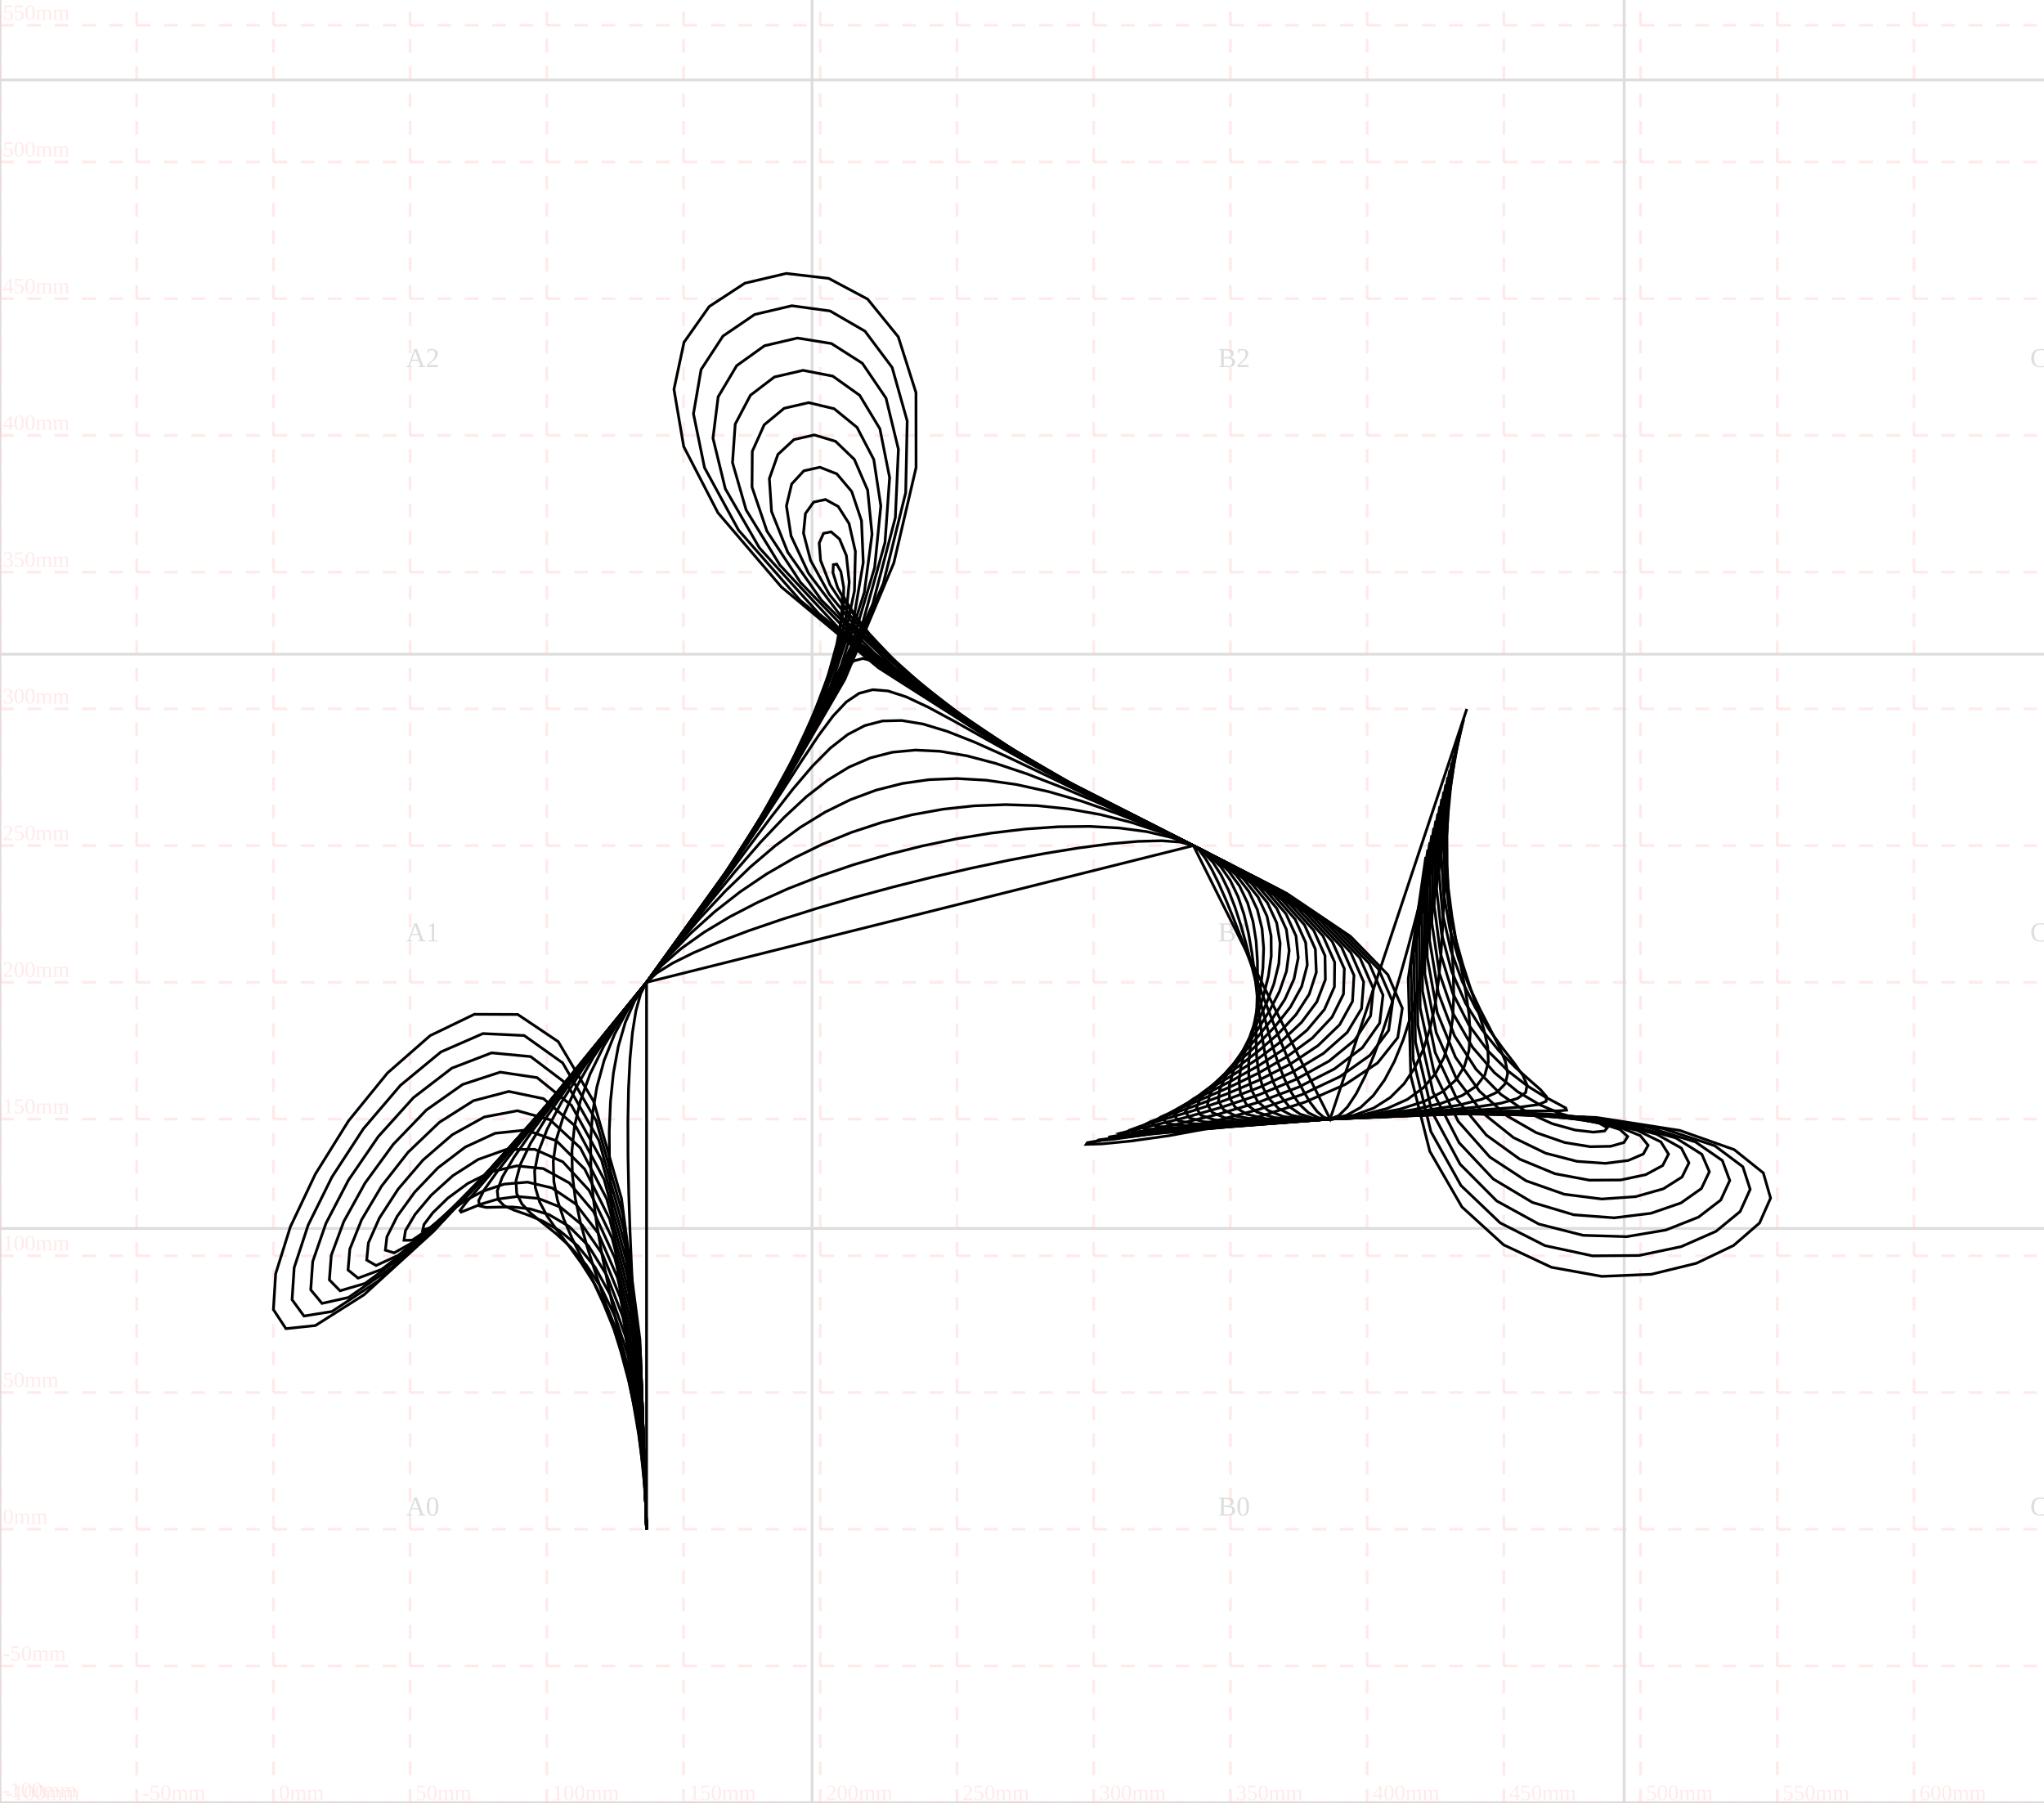
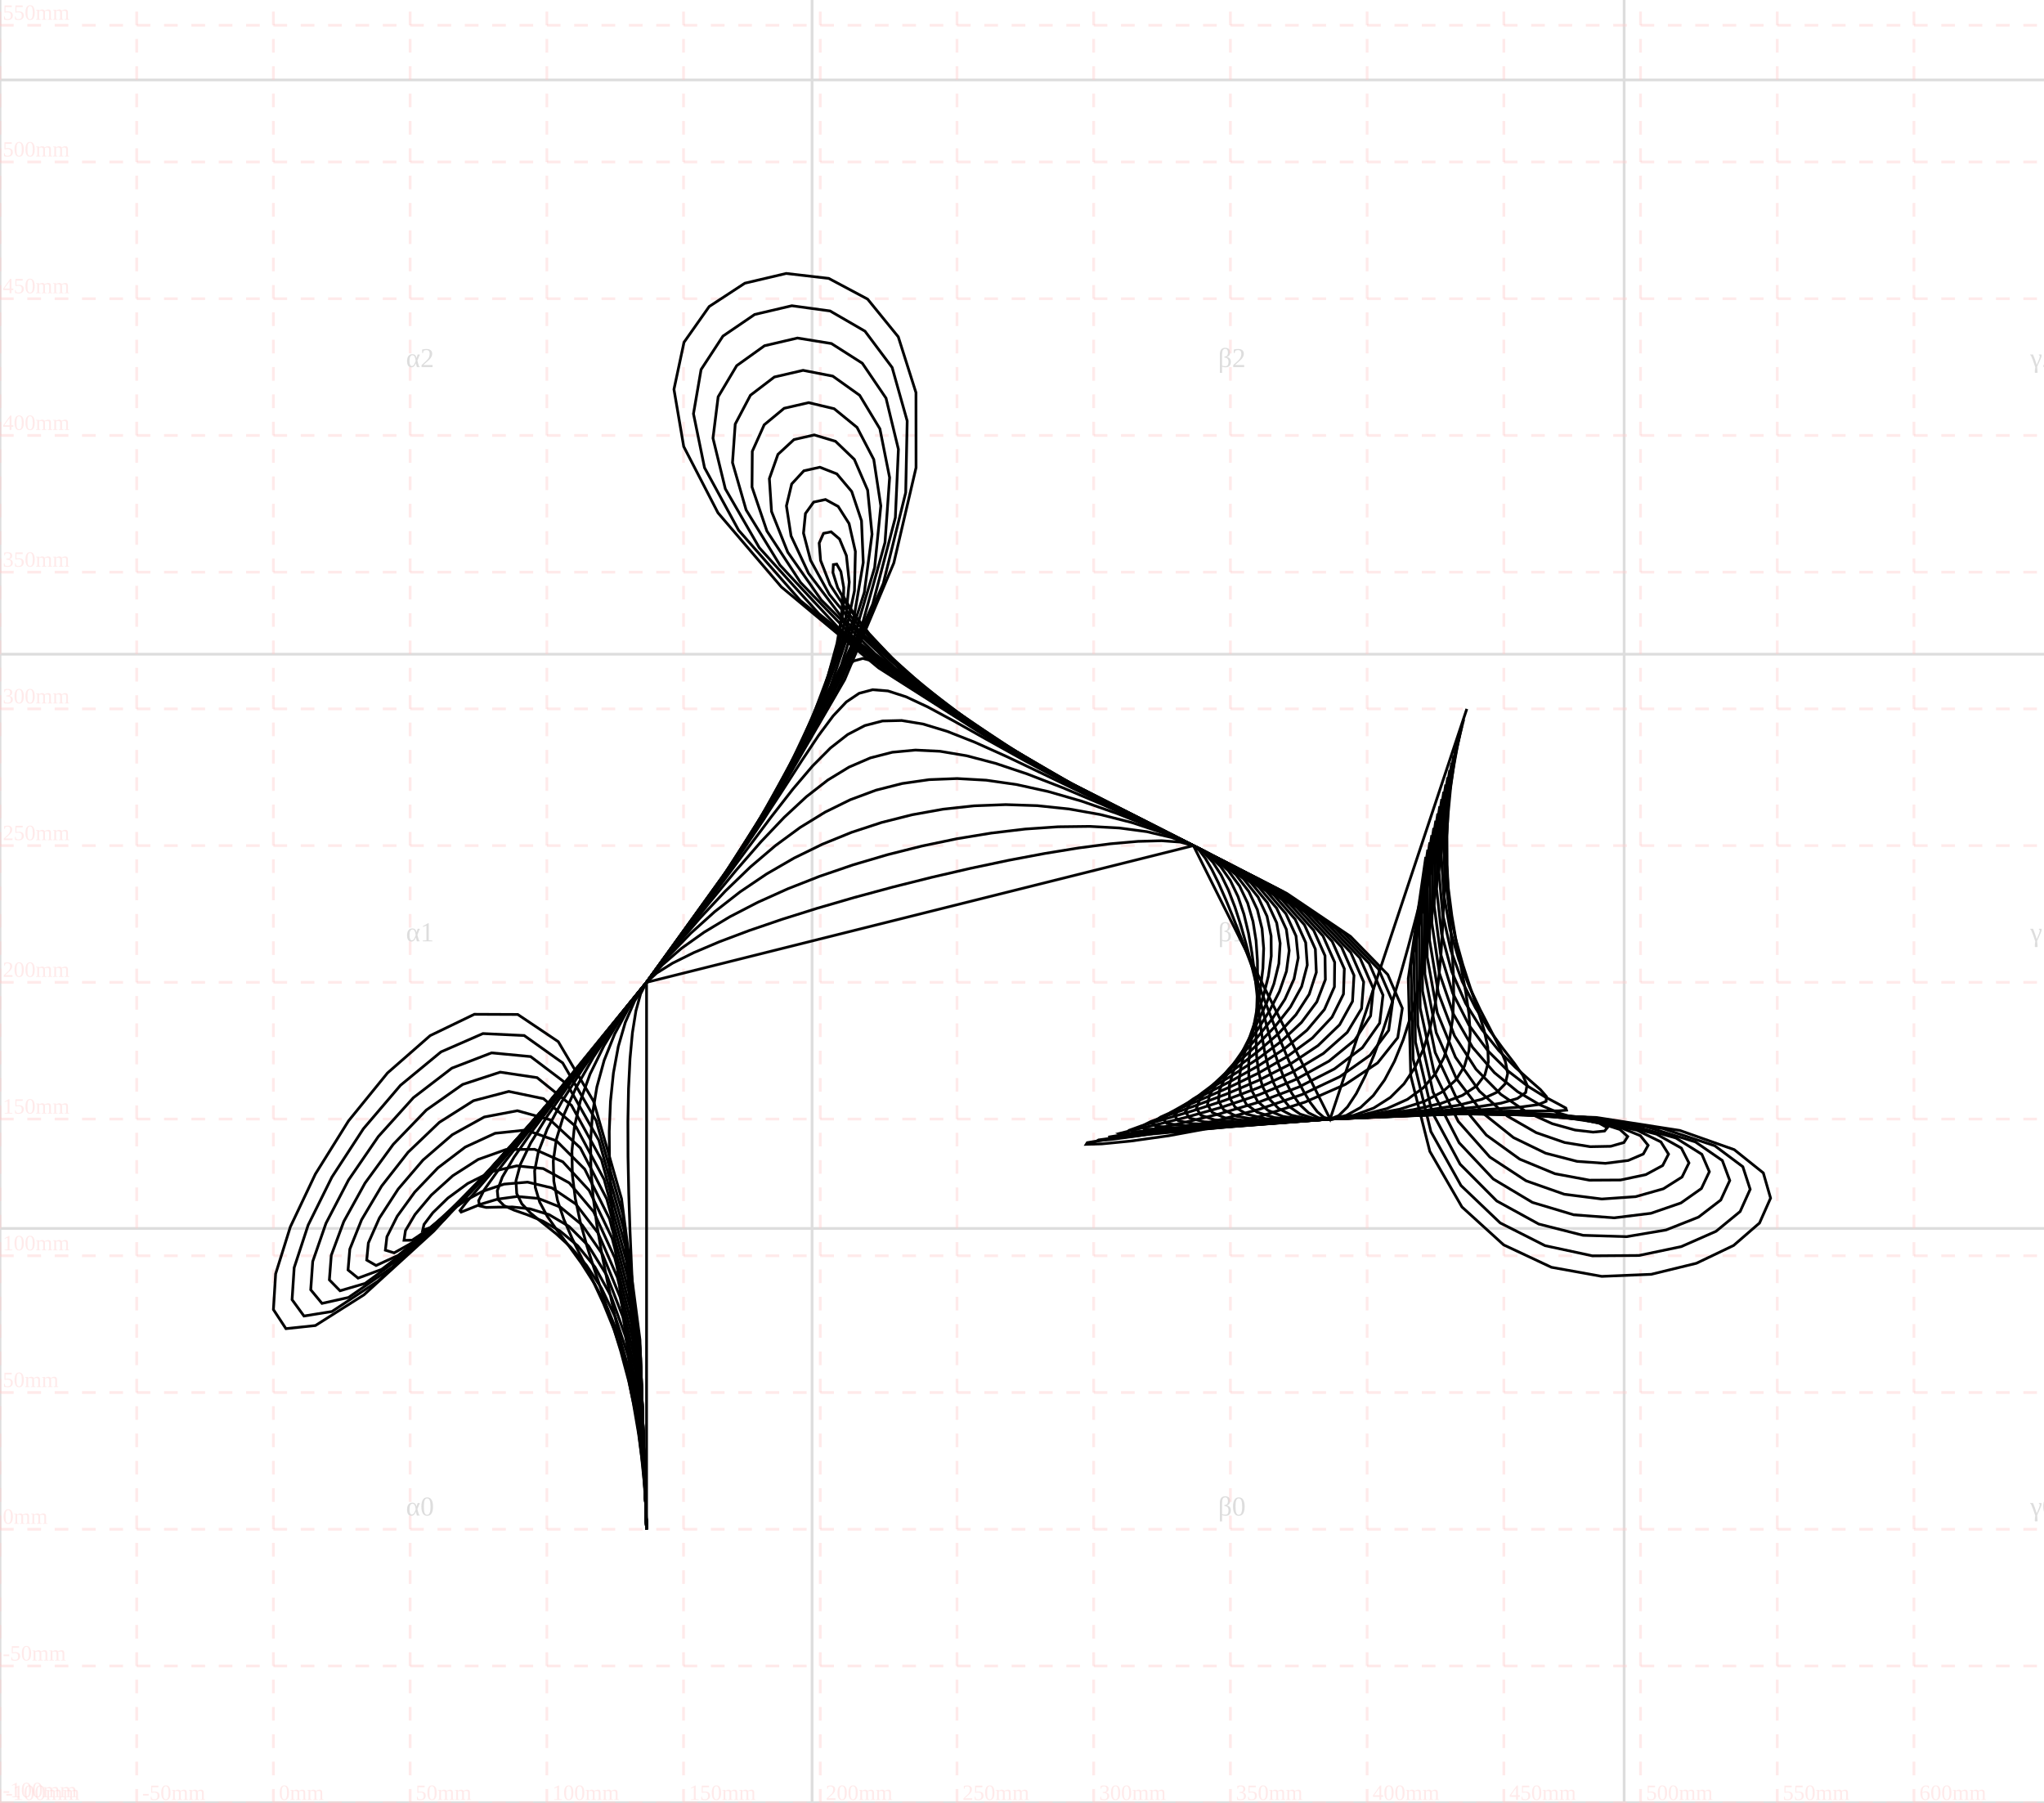
<svg xmlns="http://www.w3.org/2000/svg" width="747.561" height="659.236" viewBox="-236.469 -559.236 747.561 659.236" stroke="black" fill="none">
  <defs>
</defs>
  <path d="M-236.469,100.0 L511.092,100.0" stroke="#dddddd" />
  <path d="M-236.469,-110.0 L511.092,-110.0" stroke="#dddddd" />
  <path d="M-236.469,-320.0 L511.092,-320.0" stroke="#dddddd" />
  <path d="M-236.469,-530.0 L511.092,-530.0" stroke="#dddddd" />
  <path d="M-236.469,100 L-236.469,-559.236" stroke="#dddddd" />
  <path d="M60.531,100 L60.531,-559.236" stroke="#dddddd" />
  <path d="M357.531,100 L357.531,-559.236" stroke="#dddddd" />
-   <text x="-87.969" y="-5.0" font-size="10" stroke="none" fill="#dddddd" dy="0em">A0</text>
-   <text x="-87.969" y="-215.0" font-size="10" stroke="none" fill="#dddddd" dy="0em">A1</text>
-   <text x="-87.969" y="-425.0" font-size="10" stroke="none" fill="#dddddd" dy="0em">A2</text>
-   <text x="209.031" y="-5.0" font-size="10" stroke="none" fill="#dddddd" dy="0em">B0</text>
-   <text x="209.031" y="-215.0" font-size="10" stroke="none" fill="#dddddd" dy="0em">B1</text>
-   <text x="209.031" y="-425.0" font-size="10" stroke="none" fill="#dddddd" dy="0em">B2</text>
-   <text x="506.031" y="-5.0" font-size="10" stroke="none" fill="#dddddd" dy="0em">C0</text>
-   <text x="506.031" y="-215.0" font-size="10" stroke="none" fill="#dddddd" dy="0em">C1</text>
-   <text x="506.031" y="-425.0" font-size="10" stroke="none" fill="#dddddd" dy="0em">C2</text>
+   <text x="-87.969" y="-5.0" font-size="10" stroke="none" fill="#dddddd" dy="0em">α0</text>
+   <text x="-87.969" y="-215.0" font-size="10" stroke="none" fill="#dddddd" dy="0em">α1</text>
+   <text x="-87.969" y="-425.0" font-size="10" stroke="none" fill="#dddddd" dy="0em">α2</text>
+   <text x="209.031" y="-5.0" font-size="10" stroke="none" fill="#dddddd" dy="0em">β0</text>
+   <text x="209.031" y="-215.0" font-size="10" stroke="none" fill="#dddddd" dy="0em">β1</text>
+   <text x="209.031" y="-425.0" font-size="10" stroke="none" fill="#dddddd" dy="0em">β2</text>
+   <text x="506.031" y="-5.0" font-size="10" stroke="none" fill="#dddddd" dy="0em">γ0</text>
+   <text x="506.031" y="-215.0" font-size="10" stroke="none" fill="#dddddd" dy="0em">γ1</text>
+   <text x="506.031" y="-425.0" font-size="10" stroke="none" fill="#dddddd" dy="0em">γ2</text>
  <path d="M-236.469,100.0 L511.092,100.0" stroke="#ffcccc66" stroke-dasharray="5" />
  <text x="-235.469" y="98.0" font-size="8" stroke="none" fill="#ffcccc66" dy="0em">-100mm</text>
  <path d="M-236.469,50.0 L511.092,50.0" stroke="#ffcccc66" stroke-dasharray="5" />
  <text x="-235.469" y="48.0" font-size="8" stroke="none" fill="#ffcccc66" dy="0em">-50mm</text>
  <path d="M-236.469,-0.0 L511.092,-0.0" stroke="#ffcccc66" stroke-dasharray="5" />
  <text x="-235.469" y="-2.0" font-size="8" stroke="none" fill="#ffcccc66" dy="0em">0mm</text>
  <path d="M-236.469,-50.0 L511.092,-50.0" stroke="#ffcccc66" stroke-dasharray="5" />
  <text x="-235.469" y="-52.0" font-size="8" stroke="none" fill="#ffcccc66" dy="0em">50mm</text>
  <path d="M-236.469,-100.0 L511.092,-100.0" stroke="#ffcccc66" stroke-dasharray="5" />
  <text x="-235.469" y="-102.0" font-size="8" stroke="none" fill="#ffcccc66" dy="0em">100mm</text>
  <path d="M-236.469,-150.0 L511.092,-150.0" stroke="#ffcccc66" stroke-dasharray="5" />
  <text x="-235.469" y="-152.0" font-size="8" stroke="none" fill="#ffcccc66" dy="0em">150mm</text>
  <path d="M-236.469,-200.0 L511.092,-200.0" stroke="#ffcccc66" stroke-dasharray="5" />
  <text x="-235.469" y="-202.0" font-size="8" stroke="none" fill="#ffcccc66" dy="0em">200mm</text>
  <path d="M-236.469,-250.0 L511.092,-250.0" stroke="#ffcccc66" stroke-dasharray="5" />
  <text x="-235.469" y="-252.0" font-size="8" stroke="none" fill="#ffcccc66" dy="0em">250mm</text>
  <path d="M-236.469,-300.0 L511.092,-300.0" stroke="#ffcccc66" stroke-dasharray="5" />
  <text x="-235.469" y="-302.0" font-size="8" stroke="none" fill="#ffcccc66" dy="0em">300mm</text>
  <path d="M-236.469,-350.0 L511.092,-350.0" stroke="#ffcccc66" stroke-dasharray="5" />
  <text x="-235.469" y="-352.0" font-size="8" stroke="none" fill="#ffcccc66" dy="0em">350mm</text>
  <path d="M-236.469,-400.0 L511.092,-400.0" stroke="#ffcccc66" stroke-dasharray="5" />
  <text x="-235.469" y="-402.0" font-size="8" stroke="none" fill="#ffcccc66" dy="0em">400mm</text>
  <path d="M-236.469,-450.0 L511.092,-450.0" stroke="#ffcccc66" stroke-dasharray="5" />
  <text x="-235.469" y="-452.0" font-size="8" stroke="none" fill="#ffcccc66" dy="0em">450mm</text>
  <path d="M-236.469,-500.0 L511.092,-500.0" stroke="#ffcccc66" stroke-dasharray="5" />
  <text x="-235.469" y="-502.0" font-size="8" stroke="none" fill="#ffcccc66" dy="0em">500mm</text>
  <path d="M-236.469,-550.0 L511.092,-550.0" stroke="#ffcccc66" stroke-dasharray="5" />
  <text x="-235.469" y="-552.0" font-size="8" stroke="none" fill="#ffcccc66" dy="0em">550mm</text>
  <path d="M-236.469,100 L-236.469,-559.236" stroke="#ffcccc66" stroke-dasharray="5" />
  <text x="-234.469" y="99" font-size="8" stroke="none" fill="#ffcccc66" dy="0em">-100mm</text>
  <path d="M-186.469,100 L-186.469,-559.236" stroke="#ffcccc66" stroke-dasharray="5" />
  <text x="-184.469" y="99" font-size="8" stroke="none" fill="#ffcccc66" dy="0em">-50mm</text>
  <path d="M-136.469,100 L-136.469,-559.236" stroke="#ffcccc66" stroke-dasharray="5" />
  <text x="-134.469" y="99" font-size="8" stroke="none" fill="#ffcccc66" dy="0em">0mm</text>
  <path d="M-86.469,100 L-86.469,-559.236" stroke="#ffcccc66" stroke-dasharray="5" />
  <text x="-84.469" y="99" font-size="8" stroke="none" fill="#ffcccc66" dy="0em">50mm</text>
  <path d="M-36.469,100 L-36.469,-559.236" stroke="#ffcccc66" stroke-dasharray="5" />
  <text x="-34.469" y="99" font-size="8" stroke="none" fill="#ffcccc66" dy="0em">100mm</text>
  <path d="M13.531,100 L13.531,-559.236" stroke="#ffcccc66" stroke-dasharray="5" />
  <text x="15.531" y="99" font-size="8" stroke="none" fill="#ffcccc66" dy="0em">150mm</text>
  <path d="M63.531,100 L63.531,-559.236" stroke="#ffcccc66" stroke-dasharray="5" />
  <text x="65.531" y="99" font-size="8" stroke="none" fill="#ffcccc66" dy="0em">200mm</text>
  <path d="M113.531,100 L113.531,-559.236" stroke="#ffcccc66" stroke-dasharray="5" />
  <text x="115.531" y="99" font-size="8" stroke="none" fill="#ffcccc66" dy="0em">250mm</text>
  <path d="M163.531,100 L163.531,-559.236" stroke="#ffcccc66" stroke-dasharray="5" />
  <text x="165.531" y="99" font-size="8" stroke="none" fill="#ffcccc66" dy="0em">300mm</text>
  <path d="M213.531,100 L213.531,-559.236" stroke="#ffcccc66" stroke-dasharray="5" />
  <text x="215.531" y="99" font-size="8" stroke="none" fill="#ffcccc66" dy="0em">350mm</text>
  <path d="M263.531,100 L263.531,-559.236" stroke="#ffcccc66" stroke-dasharray="5" />
  <text x="265.531" y="99" font-size="8" stroke="none" fill="#ffcccc66" dy="0em">400mm</text>
  <path d="M313.531,100 L313.531,-559.236" stroke="#ffcccc66" stroke-dasharray="5" />
  <text x="315.531" y="99" font-size="8" stroke="none" fill="#ffcccc66" dy="0em">450mm</text>
  <path d="M363.531,100 L363.531,-559.236" stroke="#ffcccc66" stroke-dasharray="5" />
  <text x="365.531" y="99" font-size="8" stroke="none" fill="#ffcccc66" dy="0em">500mm</text>
  <path d="M413.531,100 L413.531,-559.236" stroke="#ffcccc66" stroke-dasharray="5" />
  <text x="415.531" y="99" font-size="8" stroke="none" fill="#ffcccc66" dy="0em">550mm</text>
  <path d="M463.531,100 L463.531,-559.236" stroke="#ffcccc66" stroke-dasharray="5" />
  <text x="465.531" y="99" font-size="8" stroke="none" fill="#ffcccc66" dy="0em">600mm</text>
  <g>
    <path d="M0,0 L0,-200 L200,-250 L250,-150 L300,-300" fill="none" stroke="black" />
  </g>
  <g>
    <path d="M0.0,-0.0 L-0.121,-4.991 L-0.458,-11.916 L-0.969,-20.541 L-1.615,-30.633 L-2.355,-41.961 L-3.149,-54.291 L-3.957,-67.392 L-4.737,-81.03 L-5.451,-94.973 L-6.056,-108.988 L-6.514,-122.842 L-6.783,-136.304 L-6.823,-149.141 L-6.595,-161.119 L-6.056,-172.007 L-5.168,-181.572 L-3.89,-189.58 L-2.18,-195.801 L0.0,-200.0 L3.667,-203.364 L9.495,-207.001 L17.236,-210.847 L26.646,-214.841 L37.475,-218.92 L49.478,-223.022 L62.408,-227.084 L76.018,-231.043 L90.061,-234.839 L104.29,-238.407 L118.458,-241.685 L132.319,-244.612 L145.626,-247.124 L158.131,-249.159 L169.588,-250.656 L179.751,-251.55 L188.371,-251.781 L195.203,-251.285 L200.0,-250.0 L202.09,-248.363 L204.341,-245.403 L206.733,-241.284 L209.25,-236.167 L211.874,-230.214 L214.587,-223.589 L217.372,-216.452 L220.211,-208.966 L223.087,-201.294 L225.983,-193.597 L228.879,-186.039 L231.76,-178.78 L234.607,-171.984 L237.403,-165.812 L240.13,-160.427 L242.771,-155.991 L245.308,-152.667 L247.724,-150.615 L250.0,-150.0 L253.146,-151.254 L256.343,-154.433 L259.575,-159.328 L262.82,-165.729 L266.059,-173.426 L269.273,-182.211 L272.444,-191.874 L275.551,-202.204 L278.574,-212.993 L281.496,-224.031 L284.296,-235.108 L286.955,-246.016 L289.454,-256.543 L291.774,-266.481 L293.894,-275.621 L295.796,-283.752 L297.461,-290.665 L298.869,-296.151" fill="none" stroke="black" />
  </g>
  <g>
    <path d="M0.0,-0.0 L-0.242,-8.379 L-0.915,-17.65 L-1.938,-27.697 L-3.23,-38.406 L-4.71,-49.66 L-6.299,-61.345 L-7.914,-73.346 L-9.475,-85.547 L-10.901,-97.832 L-12.113,-110.088 L-13.028,-122.197 L-13.566,-134.046 L-13.647,-145.519 L-13.189,-156.5 L-12.113,-166.875 L-10.336,-176.527 L-7.779,-185.342 L-4.361,-193.205 L0.0,-200.0 L5.73,-206.327 L12.807,-212.456 L21.089,-218.348 L30.431,-223.967 L40.689,-229.275 L51.72,-234.234 L63.379,-238.808 L75.524,-242.959 L88.009,-246.649 L100.693,-249.841 L113.429,-252.498 L126.076,-254.583 L138.489,-256.057 L150.524,-256.884 L162.037,-257.027 L172.885,-256.447 L182.924,-255.107 L192.011,-252.971 L200.0,-250.0 L203.78,-247.527 L207.136,-243.898 L210.12,-239.26 L212.785,-233.764 L215.182,-227.56 L217.365,-220.796 L219.385,-213.622 L221.295,-206.189 L223.147,-198.644 L224.993,-191.139 L226.887,-183.821 L228.879,-176.841 L231.024,-170.349 L233.371,-164.494 L235.976,-159.424 L238.888,-155.291 L242.161,-152.243 L245.848,-150.429 L250.0,-150.0 L255.89,-151.305 L261.142,-154.229 L265.803,-158.617 L269.924,-164.312 L273.552,-171.157 L276.738,-178.995 L279.528,-187.669 L281.973,-197.024 L284.121,-206.902 L286.02,-217.147 L287.72,-227.601 L289.27,-238.109 L290.718,-248.514 L292.113,-258.659 L293.503,-268.387 L294.939,-277.542 L296.467,-285.967 L298.138,-293.505" fill="none" stroke="black" />
  </g>
  <g>
    <path d="M0.0,-0.0 L-0.363,-11.767 L-1.373,-23.384 L-2.907,-34.854 L-4.845,-46.178 L-7.066,-57.36 L-9.448,-68.399 L-11.87,-79.3 L-14.212,-90.064 L-16.352,-100.692 L-18.169,-111.188 L-19.542,-121.553 L-20.349,-131.788 L-20.47,-141.897 L-19.784,-151.881 L-18.169,-161.742 L-15.504,-171.482 L-11.669,-181.104 L-6.541,-190.609 L0.0,-200.0 L7.793,-209.29 L16.12,-217.911 L24.942,-225.849 L34.216,-233.093 L43.903,-239.629 L53.961,-245.447 L64.35,-250.532 L75.029,-254.874 L85.958,-258.459 L97.095,-261.276 L108.4,-263.312 L119.833,-264.554 L131.352,-264.991 L142.916,-264.609 L154.486,-263.397 L166.02,-261.343 L177.477,-258.434 L188.818,-254.657 L200.0,-250.0 L205.47,-246.692 L209.931,-242.392 L213.507,-237.236 L216.319,-231.361 L218.49,-224.905 L220.142,-218.003 L221.397,-210.793 L222.378,-203.411 L223.206,-195.994 L224.004,-188.68 L224.894,-181.604 L225.999,-174.903 L227.44,-168.714 L229.34,-163.175 L231.821,-158.421 L235.005,-154.59 L239.015,-151.818 L243.972,-150.243 L250.0,-150.0 L258.635,-151.356 L265.94,-154.026 L272.032,-157.907 L277.028,-162.895 L281.046,-168.887 L284.202,-175.778 L286.612,-183.465 L288.395,-191.844 L289.667,-200.811 L290.544,-210.262 L291.145,-220.094 L291.585,-230.203 L291.981,-240.485 L292.452,-250.837 L293.112,-261.153 L294.081,-271.332 L295.474,-281.268 L297.408,-290.859" fill="none" stroke="black" />
  </g>
  <g>
    <path d="M0.0,-0.0 L-0.485,-15.154 L-1.83,-29.118 L-3.876,-42.01 L-6.46,-53.951 L-9.421,-65.059 L-12.597,-75.454 L-15.827,-85.254 L-18.95,-94.581 L-21.803,-103.552 L-24.225,-112.288 L-26.056,-120.908 L-27.132,-129.53 L-27.294,-138.275 L-26.379,-147.262 L-24.225,-156.609 L-20.672,-166.438 L-15.558,-176.866 L-8.721,-188.014 L0.0,-200.0 L9.856,-212.254 L19.433,-223.366 L28.794,-233.35 L38.001,-242.219 L47.116,-249.984 L56.202,-256.659 L65.321,-262.257 L74.535,-266.789 L83.906,-270.27 L93.498,-272.711 L103.371,-274.125 L113.589,-274.525 L124.215,-273.924 L135.309,-272.334 L146.935,-269.768 L159.154,-266.239 L172.03,-261.76 L185.625,-256.342 L200.0,-250.0 L207.159,-245.857 L212.726,-240.886 L216.894,-235.212 L219.854,-228.959 L221.798,-222.25 L222.92,-215.21 L223.41,-207.964 L223.461,-200.634 L223.265,-193.345 L223.015,-186.221 L222.902,-179.386 L223.118,-172.964 L223.856,-167.08 L225.308,-161.856 L227.666,-157.418 L231.122,-153.89 L235.868,-151.394 L242.097,-150.056 L250.0,-150.0 L261.379,-151.407 L270.738,-153.822 L278.261,-157.197 L284.133,-161.479 L288.54,-166.617 L291.666,-172.561 L293.697,-179.26 L294.818,-186.663 L295.213,-194.72 L295.069,-203.378 L294.569,-212.587 L293.899,-222.297 L293.245,-232.456 L292.791,-243.014 L292.722,-253.92 L293.223,-265.122 L294.48,-276.57 L296.677,-288.213" fill="none" stroke="black" />
  </g>
  <g>
    <path d="M0.0,-0.0 L-0.606,-18.542 L-2.288,-34.852 L-4.845,-49.167 L-8.075,-61.724 L-11.776,-72.758 L-15.746,-82.508 L-19.784,-91.209 L-23.687,-99.098 L-27.253,-106.412 L-30.282,-113.388 L-32.57,-120.263 L-33.915,-127.272 L-34.117,-134.653 L-32.973,-142.642 L-30.282,-151.477 L-25.84,-161.393 L-19.448,-172.628 L-10.901,-185.418 L0.0,-200.0 L11.919,-215.217 L22.746,-228.821 L32.647,-240.851 L41.786,-251.344 L50.33,-260.339 L58.443,-267.871 L66.291,-273.981 L74.04,-278.704 L81.855,-282.08 L89.9,-284.145 L98.342,-284.938 L107.346,-284.496 L117.078,-282.857 L127.702,-280.059 L139.384,-276.139 L152.289,-271.136 L166.583,-265.086 L182.432,-258.028 L200.0,-250.0 L208.849,-245.021 L215.522,-239.38 L220.281,-233.188 L223.389,-226.556 L225.107,-219.595 L225.697,-212.418 L225.423,-205.134 L224.544,-197.856 L223.325,-190.695 L222.026,-183.762 L220.909,-177.168 L220.238,-171.026 L220.273,-165.445 L221.277,-160.538 L223.511,-156.415 L227.239,-153.189 L232.722,-150.97 L240.221,-149.87 L250.0,-150.0 L264.124,-151.457 L275.536,-153.619 L284.489,-156.486 L291.237,-160.062 L296.033,-164.347 L299.13,-169.345 L300.781,-175.056 L301.24,-181.483 L300.759,-188.628 L299.593,-196.493 L297.993,-205.08 L296.214,-214.391 L294.508,-224.427 L293.13,-235.192 L292.331,-246.686 L292.365,-258.912 L293.486,-271.871 L295.947,-285.567" fill="none" stroke="black" />
  </g>
  <g>
    <path d="M0.0,-0.0 L-0.727,-21.93 L-2.746,-40.586 L-5.814,-56.324 L-9.69,-69.496 L-14.131,-80.457 L-18.896,-89.562 L-23.741,-97.163 L-28.424,-103.615 L-32.704,-109.272 L-36.338,-114.489 L-39.083,-119.618 L-40.698,-125.014 L-40.941,-131.031 L-39.568,-138.023 L-36.338,-146.344 L-31.008,-156.349 L-23.337,-168.39 L-13.082,-182.823 L0.0,-200.0 L13.982,-218.18 L26.059,-234.276 L36.499,-248.352 L45.571,-260.47 L53.543,-270.693 L60.684,-279.084 L67.262,-285.705 L73.546,-290.62 L79.803,-293.89 L86.303,-295.58 L93.313,-295.751 L101.103,-294.467 L109.94,-291.79 L120.094,-287.784 L131.832,-282.51 L145.424,-276.032 L161.136,-268.412 L179.239,-259.714 L200.0,-250.0 L210.538,-244.186 L218.317,-237.874 L223.668,-231.164 L226.923,-224.153 L228.415,-216.941 L228.475,-209.625 L227.435,-202.305 L225.627,-195.079 L223.384,-188.045 L221.036,-181.303 L218.917,-174.951 L217.357,-169.087 L216.689,-163.81 L217.245,-159.219 L219.357,-155.412 L223.356,-152.488 L229.575,-150.546 L238.346,-149.684 L250.0,-150.0 L266.868,-151.508 L280.334,-153.415 L290.718,-155.776 L298.342,-158.645 L303.527,-162.078 L306.594,-166.128 L307.866,-170.852 L307.662,-176.303 L306.306,-182.537 L304.117,-189.609 L301.417,-197.573 L298.529,-206.485 L295.772,-216.399 L293.469,-227.369 L291.94,-239.452 L291.508,-252.702 L292.492,-267.173 L295.216,-282.921" fill="none" stroke="black" />
  </g>
  <g>
    <path d="M0.0,-0.0 L-0.848,-25.317 L-3.203,-46.32 L-6.783,-63.48 L-11.305,-77.269 L-16.487,-88.157 L-22.045,-96.616 L-27.698,-103.117 L-33.162,-108.132 L-38.155,-112.132 L-42.394,-115.589 L-45.597,-118.973 L-47.482,-122.756 L-47.764,-127.409 L-46.163,-133.404 L-42.394,-141.212 L-36.176,-151.304 L-27.227,-164.152 L-15.262,-180.227 L0.0,-200.0 L16.045,-221.143 L29.372,-239.732 L40.352,-255.853 L49.356,-269.596 L56.757,-281.048 L62.925,-290.296 L68.233,-297.429 L73.051,-302.535 L77.751,-305.701 L82.705,-307.015 L88.284,-306.565 L94.86,-304.438 L102.803,-300.724 L112.487,-295.509 L124.281,-288.881 L138.558,-280.928 L155.689,-271.739 L176.046,-261.4 L200.0,-250.0 L212.228,-243.351 L221.112,-236.369 L227.055,-229.14 L230.458,-221.75 L231.723,-214.286 L231.253,-206.832 L229.448,-199.475 L226.711,-192.301 L223.443,-185.395 L220.047,-178.844 L216.924,-172.733 L214.476,-167.148 L213.106,-162.175 L213.213,-157.9 L215.202,-154.409 L219.473,-151.788 L226.429,-150.122 L236.47,-149.497 L250.0,-150.0 L269.613,-151.559 L285.132,-153.212 L296.946,-155.066 L305.446,-157.228 L311.02,-159.808 L314.058,-162.911 L314.95,-166.647 L314.085,-171.123 L311.852,-176.446 L308.641,-182.724 L304.842,-190.066 L300.843,-198.579 L297.036,-208.37 L293.808,-219.547 L291.549,-232.218 L290.65,-246.492 L291.499,-262.475 L294.486,-280.275" fill="none" stroke="black" />
  </g>
  <g>
    <path d="M0.0,-0.0 L-0.969,-28.705 L-3.661,-52.054 L-7.752,-70.637 L-12.92,-85.041 L-18.842,-95.856 L-25.194,-103.67 L-31.654,-109.071 L-37.899,-112.649 L-43.606,-114.992 L-48.451,-116.689 L-52.111,-118.328 L-54.265,-120.498 L-54.588,-123.787 L-52.757,-128.785 L-48.451,-136.079 L-41.345,-146.26 L-31.116,-159.914 L-17.442,-177.631 L0.0,-200.0 L18.108,-224.106 L32.685,-245.187 L44.204,-263.354 L53.142,-278.722 L59.971,-291.402 L65.167,-301.509 L69.204,-309.154 L72.557,-314.45 L75.7,-317.511 L79.108,-318.449 L83.255,-317.378 L88.616,-314.409 L95.666,-309.657 L104.879,-303.234 L116.73,-295.252 L131.693,-285.825 L150.242,-275.065 L172.853,-263.086 L200.0,-250.0 L213.917,-242.515 L223.907,-234.863 L230.442,-227.116 L233.993,-219.348 L235.032,-211.631 L234.03,-204.039 L231.46,-196.646 L227.794,-189.524 L223.502,-182.746 L219.058,-176.385 L214.932,-170.516 L211.596,-165.21 L209.522,-160.541 L209.182,-156.582 L211.047,-153.406 L215.59,-151.087 L223.282,-149.698 L234.595,-149.311 L250.0,-150.0 L272.357,-151.61 L289.93,-153.009 L303.175,-154.356 L312.55,-155.812 L318.514,-157.538 L321.522,-159.695 L322.034,-162.443 L320.507,-165.942 L317.398,-170.355 L313.165,-175.84 L308.266,-182.559 L303.158,-190.672 L298.299,-200.341 L294.147,-211.725 L291.158,-224.985 L289.792,-240.282 L290.505,-257.776 L293.755,-277.629" fill="none" stroke="black" />
  </g>
  <g>
    <path d="M0.0,-0.0 L-1.09,-32.093 L-4.118,-57.789 L-8.721,-77.794 L-14.535,-92.814 L-21.197,-103.555 L-28.344,-110.724 L-35.611,-115.026 L-42.637,-117.166 L-49.056,-117.852 L-54.507,-117.789 L-58.625,-117.683 L-61.048,-118.24 L-61.411,-120.165 L-59.352,-124.166 L-54.507,-130.947 L-46.513,-141.215 L-35.006,-155.676 L-19.622,-175.036 L0.0,-200.0 L20.171,-227.069 L35.998,-250.642 L48.057,-270.855 L56.927,-287.848 L63.184,-301.757 L67.408,-312.721 L70.175,-320.878 L72.062,-326.365 L73.648,-329.321 L75.51,-329.884 L78.226,-328.191 L82.373,-324.381 L88.529,-318.59 L97.272,-310.958 L109.179,-301.623 L124.827,-290.721 L144.795,-278.391 L169.66,-264.772 L200.0,-250.0 L215.607,-241.68 L226.703,-233.357 L233.829,-225.092 L237.527,-216.945 L238.34,-208.976 L236.808,-201.247 L233.473,-193.817 L228.877,-186.746 L223.562,-180.096 L218.068,-173.926 L212.939,-168.298 L208.715,-163.271 L205.938,-158.906 L205.15,-155.263 L206.893,-152.403 L211.707,-150.387 L220.136,-149.274 L232.719,-149.125 L250.0,-150.0 L275.102,-151.661 L294.728,-152.805 L309.404,-153.645 L319.655,-154.395 L326.007,-155.268 L328.987,-156.478 L329.119,-158.238 L326.929,-160.762 L322.944,-164.264 L317.689,-168.956 L311.69,-175.052 L305.473,-182.766 L299.563,-192.312 L294.486,-203.902 L290.768,-217.751 L288.934,-234.072 L289.511,-253.078 L293.025,-274.983" fill="none" stroke="black" />
  </g>
  <g>
    <path d="M0.0,-0.0 L-1.211,-35.48 L-4.576,-63.523 L-9.69,-84.95 L-16.15,-100.587 L-23.552,-111.255 L-31.493,-117.778 L-39.568,-120.98 L-47.374,-121.684 L-54.507,-120.712 L-60.563,-118.889 L-65.139,-117.038 L-67.831,-115.981 L-68.235,-116.543 L-65.947,-119.546 L-60.563,-125.814 L-51.681,-136.171 L-38.895,-151.438 L-21.803,-172.44 L0.0,-200.0 L22.234,-230.033 L39.311,-256.097 L51.91,-278.356 L60.712,-296.974 L66.398,-312.112 L69.649,-323.934 L71.145,-332.602 L71.568,-338.281 L71.596,-341.132 L71.913,-341.319 L73.197,-339.004 L76.13,-334.352 L81.392,-327.524 L89.665,-318.683 L101.628,-307.993 L117.962,-295.617 L139.348,-281.718 L166.468,-266.458 L200.0,-250.0 L217.296,-240.845 L229.498,-231.851 L237.216,-223.068 L241.062,-214.542 L241.648,-206.322 L239.586,-198.454 L235.486,-190.987 L229.96,-183.969 L223.621,-177.446 L217.079,-171.468 L210.947,-166.08 L205.835,-161.332 L202.355,-157.271 L201.119,-153.945 L202.738,-151.4 L207.824,-149.686 L216.989,-148.849 L230.844,-148.938 L250.0,-150.0 L277.847,-151.712 L299.526,-152.602 L315.632,-152.935 L326.759,-152.978 L333.501,-152.998 L336.451,-153.261 L336.203,-154.034 L333.352,-155.582 L328.491,-158.172 L322.214,-162.071 L315.115,-167.545 L307.787,-174.86 L300.826,-184.283 L294.825,-196.08 L290.377,-210.517 L288.076,-227.862 L288.518,-248.379 L292.294,-272.337" fill="none" stroke="black" />
  </g>
  <g>
    <path d="M0.0,-0.0 L-1.332,-38.868 L-5.033,-69.257 L-10.659,-92.107 L-17.765,-108.359 L-25.908,-118.954 L-34.642,-124.832 L-43.525,-126.934 L-52.111,-126.201 L-59.958,-123.572 L-66.62,-119.989 L-71.653,-116.393 L-74.614,-113.723 L-75.058,-112.921 L-72.541,-114.927 L-66.62,-120.682 L-56.849,-131.126 L-42.785,-147.2 L-23.983,-169.844 L0.0,-200.0 L24.297,-232.996 L42.624,-261.552 L55.762,-285.857 L64.497,-306.099 L69.612,-322.466 L71.89,-335.146 L72.116,-344.327 L71.073,-350.196 L69.545,-352.942 L68.315,-352.753 L68.168,-349.818 L69.887,-344.323 L74.255,-336.457 L82.057,-326.408 L94.076,-314.364 L111.097,-300.514 L133.901,-285.044 L163.275,-268.143 L200.0,-250.0 L218.986,-240.009 L232.293,-230.346 L240.603,-221.044 L244.597,-212.139 L244.956,-203.667 L242.363,-195.661 L237.498,-188.158 L231.044,-181.191 L223.68,-174.796 L216.09,-169.009 L208.954,-163.863 L202.954,-159.394 L198.771,-155.636 L197.087,-152.626 L198.583,-150.397 L203.941,-148.985 L213.842,-148.425 L228.968,-148.752 L250.0,-150.0 L280.591,-151.763 L304.324,-152.398 L321.861,-152.225 L333.864,-151.562 L340.994,-150.729 L343.915,-150.045 L343.287,-149.829 L339.774,-150.402 L334.037,-152.081 L326.738,-155.187 L318.539,-160.038 L310.102,-166.954 L302.09,-176.254 L295.164,-188.257 L289.986,-203.283 L287.219,-221.652 L287.524,-243.681 L291.564,-269.691" fill="none" stroke="black" />
  </g>
  <g>
    <path d="M0.0,-0.0 L-1.454,-42.256 L-5.491,-74.991 L-11.628,-99.264 L-19.38,-116.132 L-28.263,-126.653 L-37.791,-131.886 L-47.482,-132.888 L-56.849,-130.718 L-65.408,-126.432 L-72.676,-121.09 L-78.167,-115.748 L-81.397,-111.465 L-81.881,-109.299 L-79.136,-110.308 L-72.676,-115.549 L-62.017,-126.081 L-46.674,-142.962 L-26.163,-167.249 L0.0,-200.0 L26.36,-235.959 L45.936,-267.007 L59.615,-293.358 L68.282,-315.225 L72.825,-332.821 L74.131,-346.358 L73.087,-356.051 L70.579,-362.111 L67.493,-364.753 L64.718,-364.188 L63.139,-360.631 L63.643,-354.294 L67.118,-345.39 L74.45,-334.133 L86.525,-320.735 L104.231,-305.41 L128.454,-288.37 L160.082,-269.829 L200.0,-250.0 L220.675,-239.174 L235.088,-228.84 L243.99,-219.02 L248.132,-209.737 L248.265,-201.012 L245.141,-192.869 L239.511,-185.328 L232.127,-178.414 L223.74,-172.147 L215.101,-166.55 L206.961,-161.645 L200.073,-157.455 L195.188,-154.002 L193.056,-151.307 L194.429,-149.394 L200.058,-148.285 L210.696,-148.001 L227.093,-148.565 L250.0,-150.0 L283.336,-151.814 L309.122,-152.195 L328.09,-151.514 L340.968,-150.145 L348.488,-148.459 L351.379,-146.828 L350.372,-145.625 L346.196,-145.222 L339.583,-145.99 L331.262,-148.302 L321.963,-152.531 L312.417,-159.048 L303.353,-168.225 L295.503,-180.435 L289.595,-196.05 L286.361,-215.441 L286.53,-238.982 L290.833,-267.044" fill="none" stroke="black" />
  </g>
  <g>
    <path d="M0.0,-0.0 L-1.575,-45.643 L-5.949,-80.725 L-12.597,-106.42 L-20.995,-123.904 L-30.618,-134.353 L-40.941,-138.94 L-51.438,-138.843 L-61.586,-135.235 L-70.859,-129.292 L-78.732,-122.19 L-84.681,-115.103 L-88.18,-109.207 L-88.705,-105.677 L-85.731,-105.689 L-78.732,-110.417 L-67.185,-121.037 L-50.564,-138.724 L-28.344,-164.653 L0.0,-200.0 L28.424,-238.922 L49.249,-272.463 L63.467,-300.86 L72.067,-324.351 L76.039,-343.176 L76.373,-357.571 L74.058,-367.775 L70.084,-374.026 L65.442,-376.563 L61.12,-375.623 L58.11,-371.444 L57.4,-364.265 L59.981,-354.324 L66.842,-341.858 L78.974,-327.106 L97.366,-310.306 L123.007,-291.697 L156.889,-271.515 L200.0,-250.0 L222.365,-238.338 L237.883,-227.334 L247.377,-216.996 L251.666,-207.334 L251.573,-198.357 L247.918,-190.076 L241.524,-182.499 L233.21,-175.636 L223.799,-169.497 L214.111,-164.091 L204.969,-159.428 L197.193,-155.516 L191.604,-152.367 L189.024,-149.989 L190.274,-148.391 L196.175,-147.584 L207.549,-147.577 L225.217,-148.379 L250.0,-150.0 L286.08,-151.865 L313.92,-151.991 L334.318,-150.804 L348.073,-148.728 L355.981,-146.189 L358.843,-143.612 L357.456,-141.421 L352.619,-140.041 L345.129,-139.899 L335.786,-141.418 L325.387,-145.024 L314.731,-151.141 L304.617,-160.196 L295.842,-172.613 L289.204,-188.816 L285.503,-209.231 L285.537,-234.284 L290.103,-264.398" fill="none" stroke="black" />
  </g>
  <g>
    <path d="M0.0,-0.0 L-1.696,-49.031 L-6.406,-86.459 L-13.566,-113.577 L-22.61,-131.677 L-32.973,-142.052 L-44.09,-145.994 L-55.395,-144.797 L-66.323,-139.752 L-76.31,-132.152 L-84.789,-123.29 L-91.195,-114.458 L-94.963,-106.949 L-95.528,-102.055 L-92.325,-101.07 L-84.789,-105.284 L-72.353,-115.992 L-54.453,-134.486 L-30.524,-162.058 L0.0,-200.0 L30.487,-241.885 L52.562,-277.918 L67.32,-308.361 L75.852,-333.477 L79.253,-353.53 L78.614,-368.783 L75.028,-379.499 L69.59,-385.942 L63.39,-388.373 L57.523,-387.058 L53.081,-382.257 L51.157,-374.236 L52.844,-363.257 L59.235,-349.583 L71.423,-333.477 L90.5,-315.203 L117.56,-295.023 L153.696,-273.201 L200.0,-250.0 L224.055,-237.503 L240.679,-225.828 L250.764,-214.972 L255.201,-204.931 L254.881,-195.703 L250.696,-187.283 L243.536,-179.669 L234.293,-172.859 L223.858,-166.847 L213.122,-161.632 L202.976,-157.21 L194.312,-153.578 L188.02,-150.732 L184.992,-148.67 L186.119,-147.388 L192.292,-146.884 L204.403,-147.153 L223.342,-148.193 L250.0,-150.0 L288.825,-151.916 L318.718,-151.788 L340.547,-150.094 L355.177,-147.312 L363.475,-143.919 L366.307,-140.395 L364.541,-137.216 L359.041,-134.861 L350.676,-133.807 L340.31,-134.533 L328.812,-137.517 L317.046,-143.235 L305.88,-152.167 L296.181,-164.79 L288.814,-181.582 L284.645,-203.021 L284.543,-229.585 L289.372,-261.752" fill="none" stroke="black" />
  </g>
  <g>
    <path d="M0.0,-0.0 L-1.817,-52.419 L-6.864,-92.193 L-14.535,-120.733 L-24.225,-139.45 L-35.329,-149.751 L-47.239,-153.049 L-59.352,-150.751 L-71.061,-144.269 L-81.76,-135.012 L-90.845,-124.39 L-97.709,-113.813 L-101.746,-104.691 L-102.352,-98.433 L-98.92,-96.45 L-90.845,-100.152 L-77.521,-110.948 L-58.343,-130.248 L-32.704,-159.462 L0.0,-200.0 L32.55,-244.848 L55.875,-283.373 L71.172,-315.862 L79.638,-342.603 L82.466,-363.885 L80.855,-379.996 L75.999,-391.224 L69.095,-397.857 L61.338,-400.184 L53.925,-398.492 L48.052,-393.071 L44.914,-384.207 L45.707,-372.19 L51.628,-357.308 L63.872,-339.848 L83.635,-320.099 L112.113,-298.349 L150.503,-274.887 L200.0,-250.0 L225.744,-236.668 L243.474,-224.322 L254.151,-212.948 L258.736,-202.528 L258.19,-193.048 L253.474,-184.49 L245.549,-176.84 L235.376,-170.081 L223.917,-164.197 L212.133,-159.173 L200.984,-154.992 L191.431,-151.639 L184.437,-149.097 L180.961,-147.352 L181.965,-146.385 L188.409,-146.183 L201.256,-146.729 L221.466,-148.006 L250.0,-150.0 L291.569,-151.967 L323.516,-151.584 L346.776,-149.383 L362.281,-145.895 L370.968,-141.65 L373.771,-137.178 L371.625,-133.012 L365.464,-129.681 L356.222,-127.716 L344.834,-127.649 L332.236,-130.01 L319.361,-135.329 L307.144,-144.138 L296.52,-156.968 L288.423,-174.349 L283.788,-196.811 L283.549,-224.887 L288.642,-259.106" fill="none" stroke="black" />
  </g>
  <g>
    <path d="M0.0,-0.0 L-1.938,-55.806 L-7.321,-97.927 L-15.504,-127.89 L-25.84,-147.222 L-37.684,-157.451 L-50.389,-160.103 L-63.309,-156.705 L-75.798,-148.786 L-87.211,-137.872 L-96.901,-125.49 L-104.223,-113.168 L-108.529,-102.433 L-109.175,-94.811 L-105.515,-91.831 L-96.901,-95.019 L-82.689,-105.903 L-62.232,-126.01 L-34.884,-156.866 L0.0,-200.0 L34.613,-247.812 L59.188,-288.828 L75.025,-323.363 L83.423,-351.729 L85.68,-374.239 L83.096,-391.208 L76.97,-402.948 L68.6,-409.772 L59.287,-411.994 L50.328,-409.927 L43.023,-403.884 L38.67,-394.178 L38.57,-381.123 L44.02,-365.032 L56.32,-346.219 L76.769,-324.995 L106.666,-301.676 L147.31,-276.573 L200.0,-250.0 L227.434,-235.832 L246.269,-222.817 L257.538,-210.924 L262.27,-200.126 L261.498,-190.393 L256.251,-181.698 L247.562,-174.011 L236.46,-167.304 L223.977,-161.548 L211.144,-156.714 L198.991,-152.775 L188.551,-149.7 L180.853,-147.463 L176.929,-146.033 L177.81,-145.382 L184.526,-145.483 L198.11,-146.305 L219.59,-147.82 L250.0,-150.0 L294.314,-152.018 L328.315,-151.381 L353.004,-148.673 L369.386,-144.478 L378.462,-139.38 L381.236,-133.962 L378.709,-128.807 L371.886,-124.501 L361.768,-121.625 L349.359,-120.764 L335.66,-122.503 L321.676,-127.423 L308.407,-136.109 L296.859,-149.145 L288.032,-167.115 L282.93,-190.601 L282.555,-220.189 L287.911,-256.46" fill="none" stroke="black" />
  </g>
  <g>
    <path d="M0.0,-0.0 L-2.059,-59.194 L-7.779,-103.661 L-16.473,-135.047 L-27.455,-154.995 L-40.039,-165.15 L-53.538,-167.157 L-67.266,-162.66 L-80.536,-153.303 L-92.662,-140.732 L-102.958,-126.591 L-110.737,-112.523 L-115.312,-100.175 L-115.999,-91.189 L-112.109,-87.212 L-102.958,-89.887 L-87.857,-100.859 L-66.122,-121.772 L-37.065,-154.271 L0.0,-200.0 L36.676,-250.775 L62.501,-294.283 L78.878,-330.864 L87.208,-360.855 L88.894,-384.594 L85.337,-402.421 L77.941,-414.672 L68.106,-421.687 L57.235,-423.804 L46.73,-421.362 L37.994,-414.697 L32.427,-404.149 L31.433,-390.057 L36.413,-372.757 L48.769,-352.59 L69.904,-329.892 L101.219,-305.002 L144.117,-278.259 L200.0,-250.0 L229.123,-234.997 L249.064,-221.311 L260.925,-208.9 L265.805,-197.723 L264.806,-187.738 L259.029,-178.905 L249.574,-171.181 L237.543,-164.526 L224.036,-158.898 L210.154,-154.255 L196.999,-150.557 L185.67,-147.762 L177.27,-145.828 L172.898,-144.714 L173.655,-144.379 L180.643,-144.782 L194.963,-145.88 L217.715,-147.634 L250.0,-150.0 L297.059,-152.069 L333.113,-151.177 L359.233,-147.963 L376.49,-143.062 L385.956,-137.11 L388.7,-130.745 L385.794,-124.603 L378.308,-119.32 L367.314,-115.534 L353.883,-113.88 L339.084,-114.995 L323.99,-119.517 L309.671,-128.08 L297.198,-141.323 L287.641,-159.881 L282.072,-184.391 L281.562,-215.49 L287.181,-253.814" fill="none" stroke="black" />
  </g>
  <g>
    <path d="M0.0,-0.0 L-2.18,-62.582 L-8.237,-109.395 L-17.442,-142.203 L-29.07,-162.767 L-42.394,-172.849 L-56.687,-174.211 L-71.222,-168.614 L-85.273,-157.82 L-98.112,-143.592 L-109.014,-127.691 L-117.25,-111.878 L-122.095,-97.917 L-122.822,-87.568 L-118.704,-82.593 L-109.014,-84.754 L-93.025,-95.814 L-70.011,-117.534 L-39.245,-151.675 L0.0,-200.0 L38.739,-253.738 L65.814,-299.738 L82.73,-338.365 L90.993,-369.98 L92.107,-394.949 L87.578,-413.633 L78.911,-426.396 L67.611,-433.603 L55.184,-435.615 L43.133,-432.796 L32.965,-425.51 L26.184,-414.121 L24.296,-398.99 L28.805,-380.482 L41.218,-358.96 L63.039,-334.788 L95.772,-308.328 L140.925,-279.944 L200.0,-250.0 L230.813,-234.162 L251.86,-219.805 L264.312,-206.876 L269.34,-195.32 L268.114,-185.083 L261.806,-176.112 L251.587,-168.352 L238.626,-161.749 L224.095,-156.248 L209.165,-151.796 L195.006,-148.34 L182.79,-145.823 L173.686,-144.193 L168.866,-143.396 L169.501,-143.376 L176.76,-144.081 L191.816,-145.456 L215.839,-147.447 L250.0,-150.0 L299.803,-152.12 L337.911,-150.974 L365.461,-147.253 L383.595,-141.645 L393.449,-134.84 L396.164,-127.528 L392.878,-120.398 L384.731,-114.14 L372.861,-109.443 L358.407,-106.996 L342.509,-107.488 L326.305,-111.611 L310.935,-120.051 L297.537,-133.501 L287.25,-152.647 L281.214,-178.181 L280.568,-210.792 L286.45,-251.168" fill="none" stroke="black" />
  </g>
  <g>
    <path d="M0.0,-0.0 L-2.301,-65.969 L-8.694,-115.129 L-18.411,-149.36 L-30.685,-170.54 L-44.75,-180.549 L-59.836,-181.265 L-75.179,-174.568 L-90.01,-162.337 L-103.563,-146.452 L-115.07,-128.791 L-123.764,-111.233 L-128.879,-95.659 L-129.646,-83.946 L-125.299,-77.974 L-115.07,-79.622 L-98.193,-90.769 L-73.901,-113.296 L-41.425,-149.079 L0.0,-200.0 L40.802,-256.701 L69.127,-305.193 L86.583,-345.866 L94.778,-379.106 L95.321,-405.303 L89.82,-424.845 L79.882,-438.121 L67.117,-445.518 L53.132,-447.425 L39.535,-444.231 L27.936,-436.324 L19.941,-424.092 L17.159,-407.923 L21.198,-388.207 L33.667,-365.331 L56.173,-339.684 L90.325,-311.654 L137.732,-281.63 L200.0,-250.0 L232.502,-233.326 L254.655,-218.299 L267.699,-204.852 L272.874,-192.917 L271.423,-182.429 L264.584,-173.319 L253.599,-165.522 L239.709,-158.971 L224.155,-153.598 L208.176,-149.338 L193.014,-146.122 L179.909,-143.885 L170.102,-142.558 L164.834,-142.077 L165.346,-142.373 L172.877,-143.381 L188.67,-145.032 L213.964,-147.261 L250.0,-150.0 L302.548,-152.17 L342.709,-150.77 L371.69,-146.542 L390.699,-140.228 L400.943,-132.571 L403.628,-124.312 L399.962,-116.194 L391.153,-108.96 L378.407,-103.351 L362.931,-100.111 L345.933,-99.981 L328.62,-103.704 L312.198,-112.023 L297.876,-125.678 L286.86,-145.414 L280.357,-171.971 L279.574,-206.093 L285.72,-248.522" fill="none" stroke="black" />
  </g>
  <g>
    <path d="M0.0,-0.0 L-2.423,-69.357 L-9.152,-120.864 L-19.38,-156.517 L-32.3,-178.313 L-47.105,-188.248 L-62.986,-188.319 L-79.136,-180.522 L-94.748,-166.855 L-109.014,-149.312 L-121.126,-129.891 L-130.278,-110.588 L-135.662,-93.4 L-136.469,-80.324 L-131.893,-73.354 L-121.126,-74.489 L-103.361,-85.725 L-77.79,-109.058 L-43.606,-146.484 L0.0,-200.0 L42.865,-259.664 L72.44,-310.649 L90.435,-353.367 L98.563,-388.232 L98.535,-415.658 L92.061,-436.058 L80.853,-449.845 L66.622,-457.433 L51.08,-459.236 L35.938,-455.666 L22.907,-447.137 L13.697,-434.063 L10.022,-416.857 L13.591,-395.932 L26.116,-371.702 L49.308,-344.581 L84.878,-314.981 L134.539,-283.316 L200.0,-250.0 L234.192,-232.491 L257.45,-216.793 L271.086,-202.828 L276.409,-190.514 L274.731,-179.774 L267.362,-170.527 L255.612,-162.693 L240.793,-156.194 L224.214,-150.949 L207.187,-146.879 L191.021,-143.904 L177.028,-141.946 L166.519,-140.924 L160.803,-140.758 L161.191,-141.37 L168.995,-142.68 L185.523,-144.608 L212.088,-147.074 L250.0,-150.0 L305.292,-152.221 L347.507,-150.567 L377.919,-145.832 L397.803,-138.811 L408.436,-130.301 L411.092,-121.095 L407.047,-111.99 L397.575,-103.78 L383.953,-97.26 L367.455,-93.227 L349.357,-92.474 L330.934,-95.798 L313.462,-103.994 L298.215,-117.856 L286.469,-138.18 L279.499,-165.761 L278.581,-201.395 L284.989,-245.876" fill="none" stroke="black" />
  </g>
</svg>
